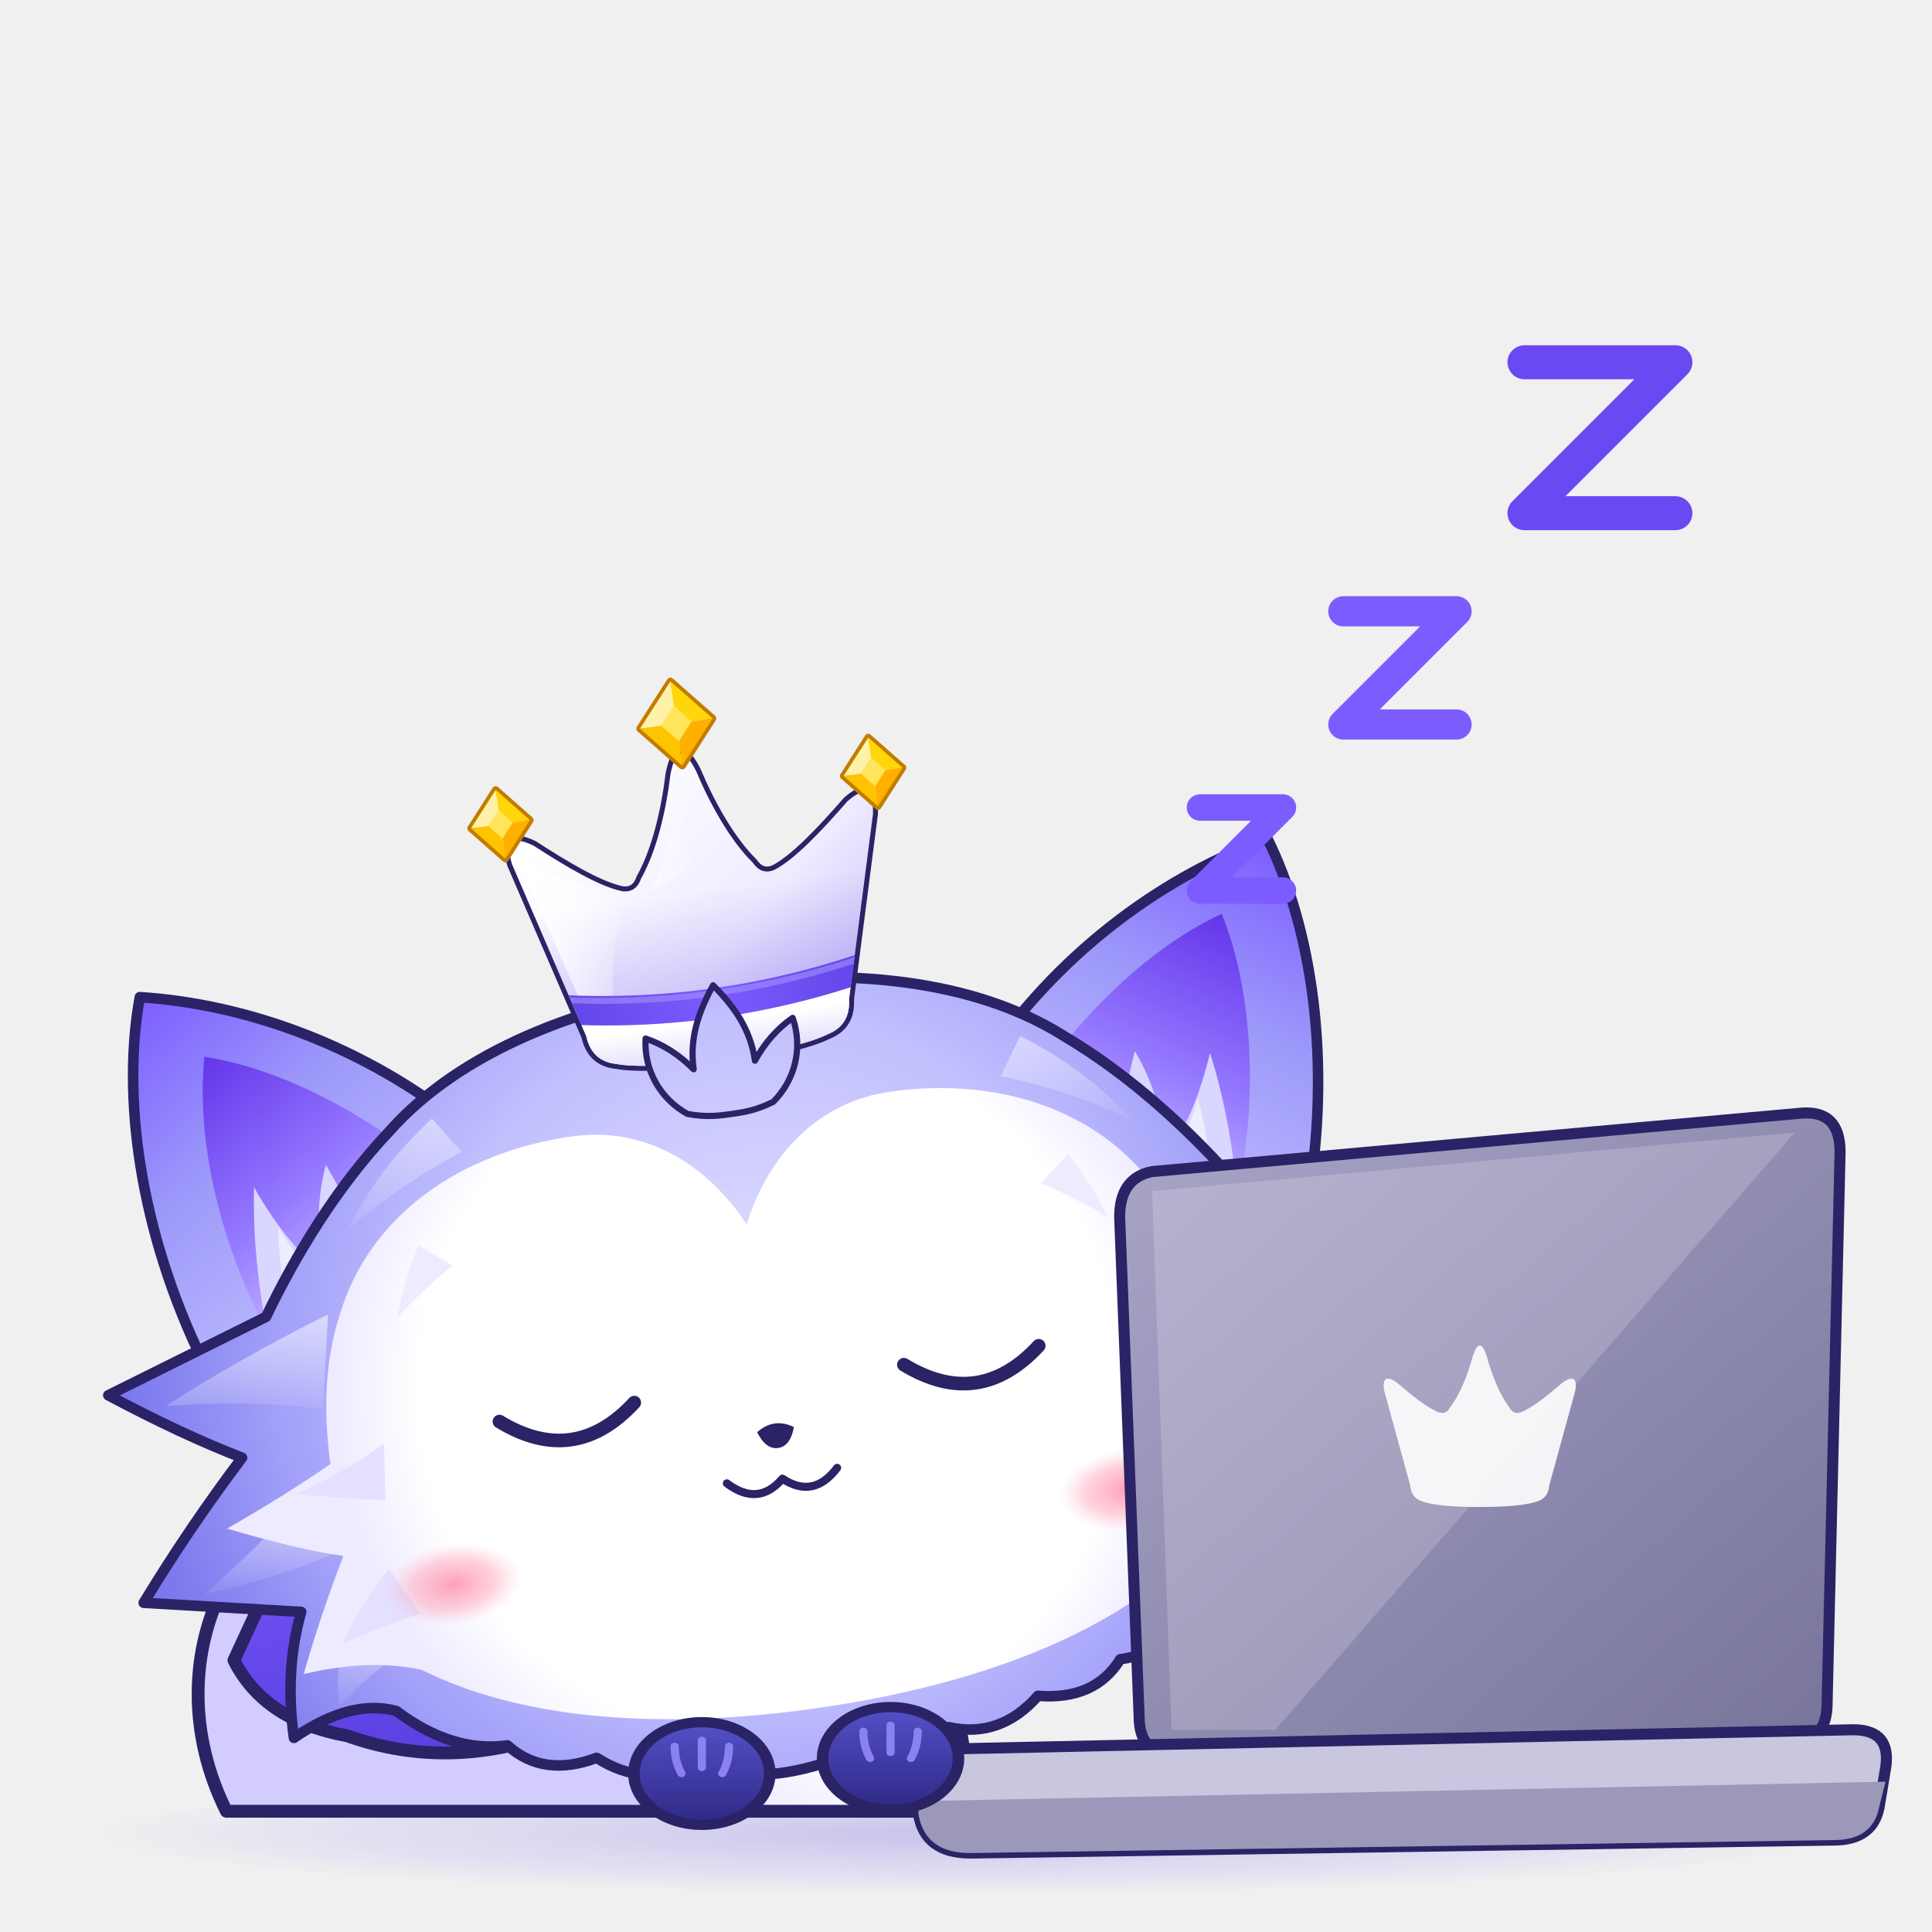
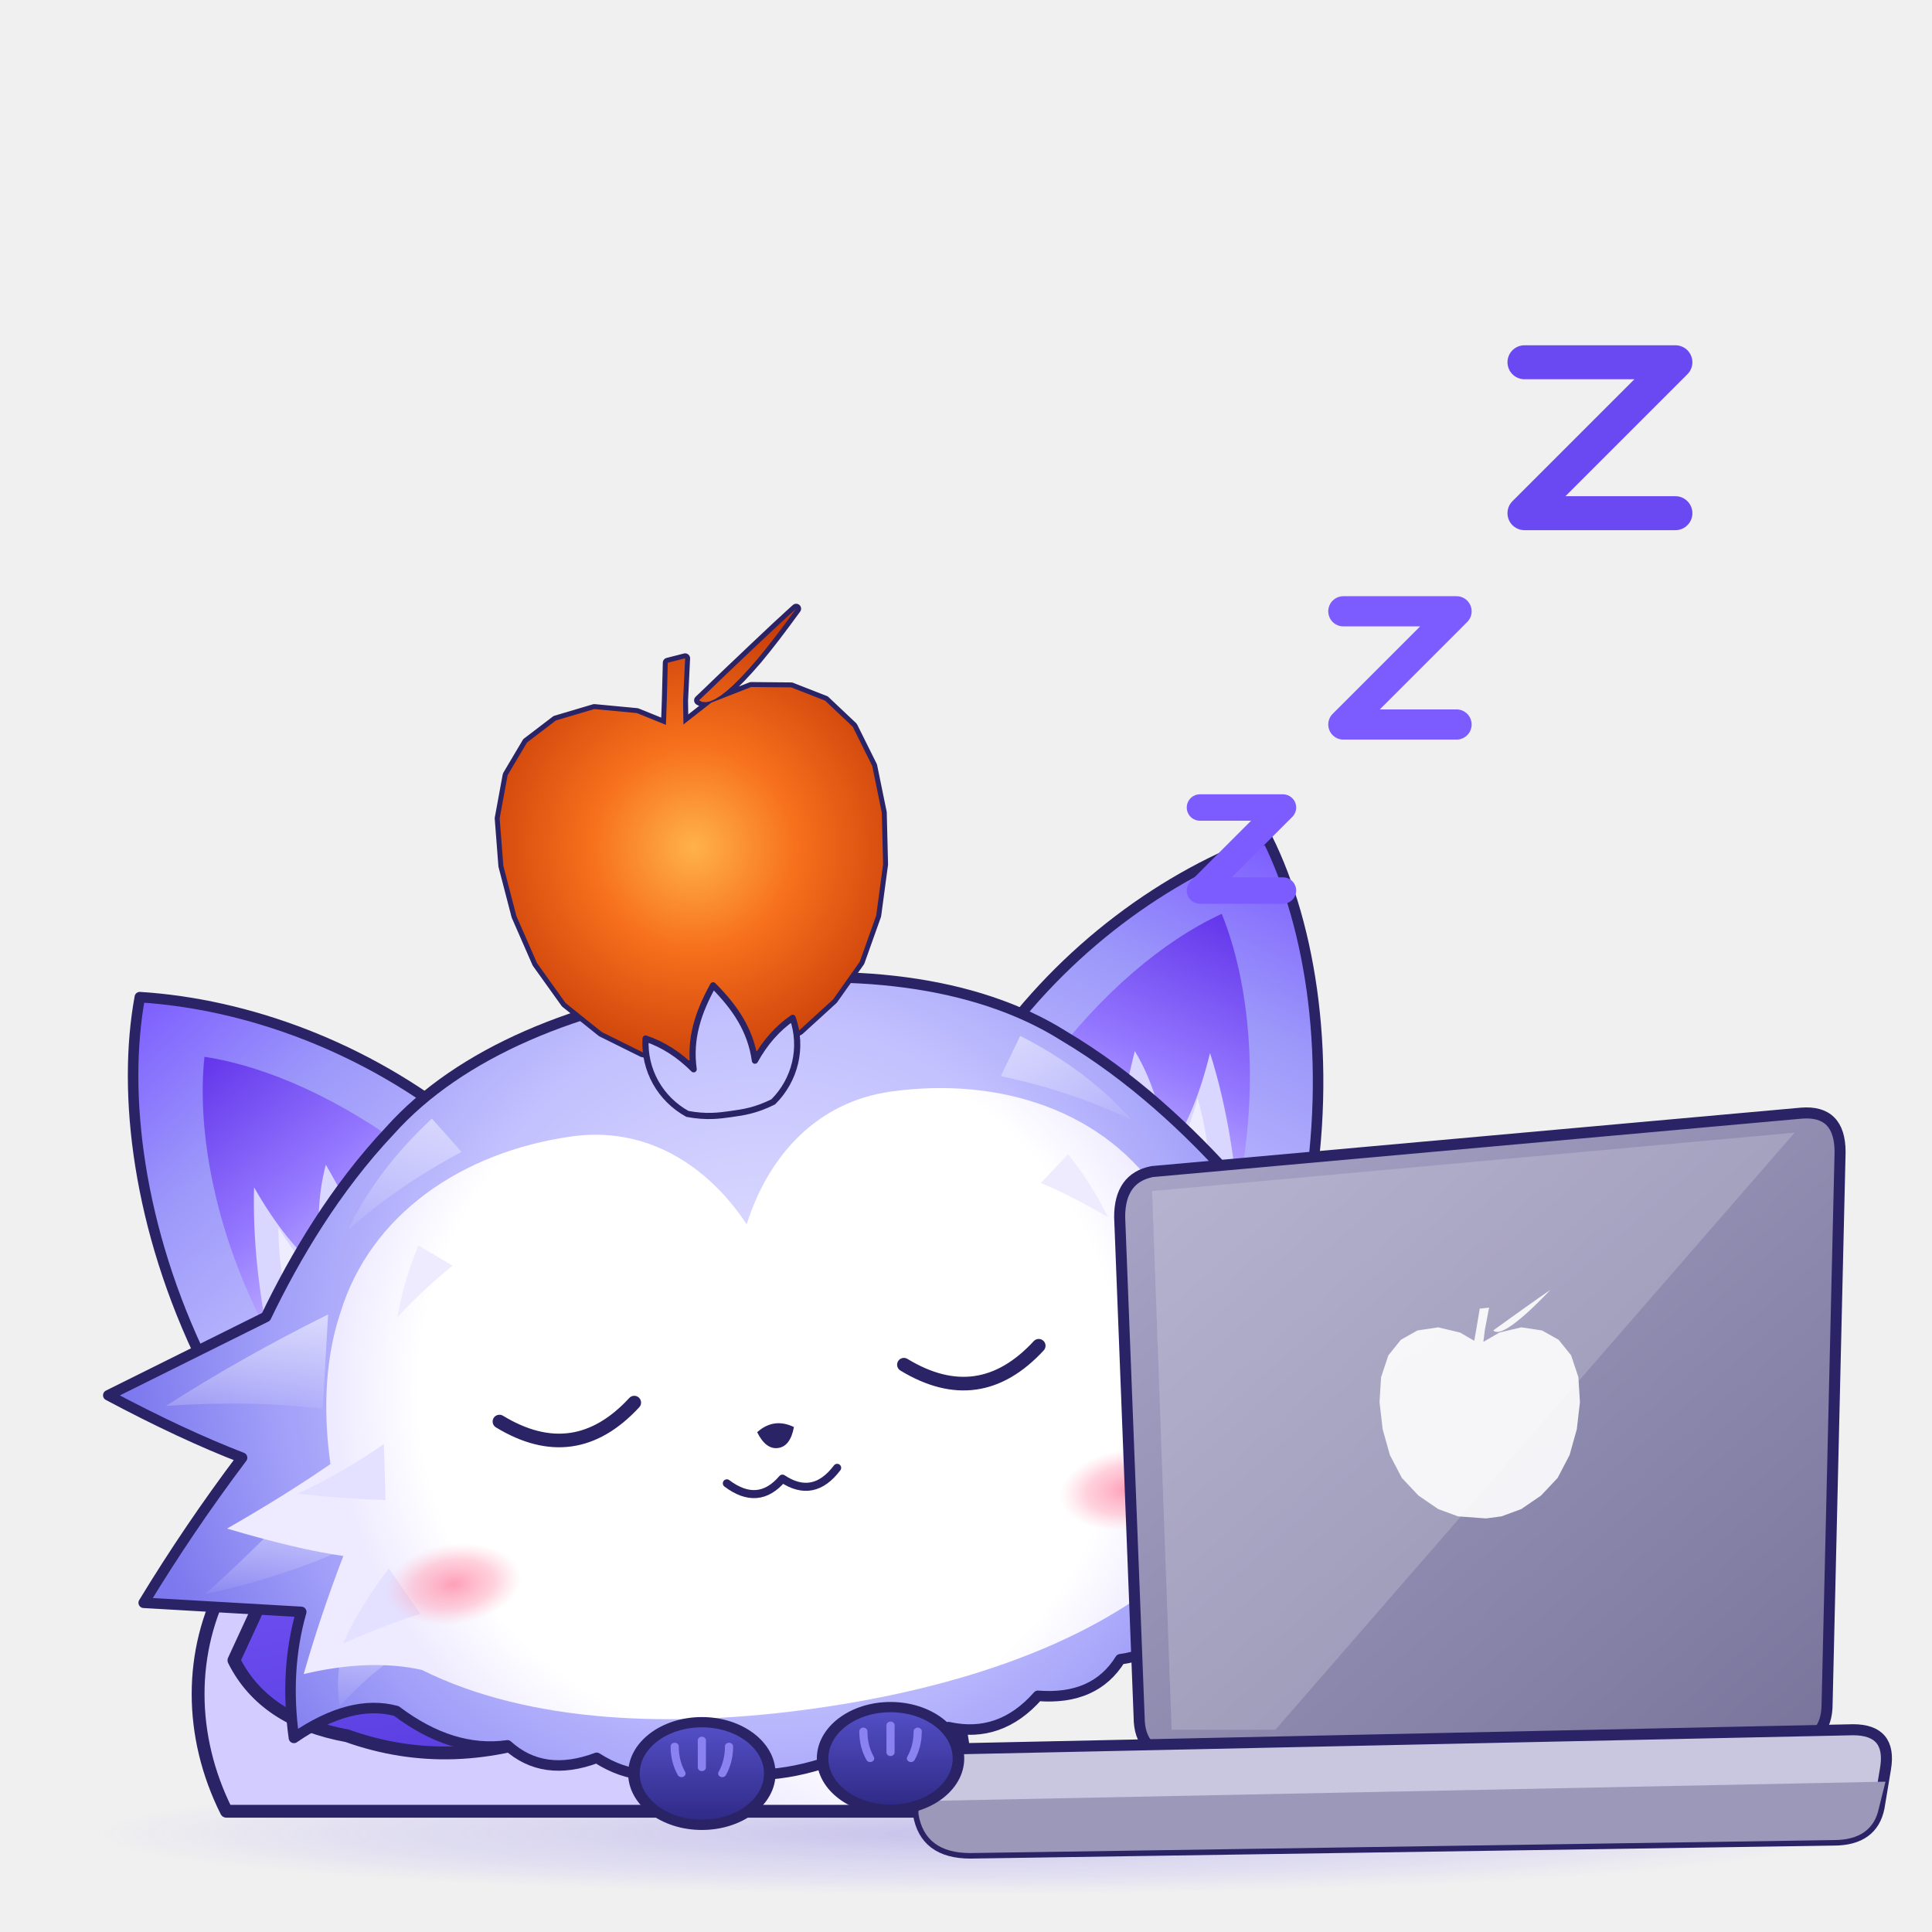
<svg xmlns="http://www.w3.org/2000/svg" viewBox="0 0 512 512" width="512" height="512" role="img">
  <defs>
    <radialGradient id="l-blush">
      <stop offset="0" stop-color="#FF8FAB" stop-opacity=".85" />
      <stop offset=".6" stop-color="#FFA3BA" stop-opacity=".5" />
      <stop offset="1" stop-color="#FFB8CA" stop-opacity="0" />
    </radialGradient>
    <radialGradient id="l-body" gradientUnits="userSpaceOnUse" cx="250" cy="392" r="108">
      <stop offset="0" stop-color="#fff" />
      <stop offset=".62" stop-color="#fff" />
      <stop offset=".88" stop-color="#ECE8FF" />
      <stop offset="1" stop-color="#D3CCFF" />
    </radialGradient>
    <linearGradient id="l-cape" x1="0" y1="0" x2=".35" y2="1">
      <stop offset="0" stop-color="#7C5CFF" />
      <stop offset="1" stop-color="#5B3FE0" />
    </linearGradient>
    <linearGradient id="l-capeHi" x1="0" y1="0" x2="0" y2="1">
      <stop offset="0" stop-color="#C2B3FF" stop-opacity=".95" />
      <stop offset="1" stop-color="#C2B3FF" stop-opacity="0" />
-     </linearGradient>
-     <linearGradient id="l-cb" x1="0" y1="0" x2="1" y2="1">
-       <stop offset=".15" stop-color="#fff" />
-       <stop offset=".6" stop-color="#EEEAFF" />
-       <stop offset="1" stop-color="#BDB1F5" />
-     </linearGradient>
-     <linearGradient id="l-cg" x1="0" y1="0" x2="1" y2="0">
-       <stop offset="0" stop-color="#fff" stop-opacity=".95" />
-       <stop offset="1" stop-color="#fff" stop-opacity="0" />
-     </linearGradient>
-     <clipPath id="l-ck">
-       <path d="M256 446C200 446 166 442 148 436Q124 430 122 404L72 222Q66 186 96 206C126 232 156 256 178 264Q192 268 199 254C219 228 234 188 243 154Q256 116 269 154C278 188 293 228 313 254Q320 268 334 264C356 256 386 232 416 206Q446 186 440 222L390 404Q388 430 364 436C346 442 312 446 256 446Z" />
-     </clipPath>
-     <linearGradient id="l-cr" x1="0" y1="0" x2="0" y2="1">
-       <stop offset=".3" stop-color="#fff" />
-       <stop offset="1" stop-color="#CFC6F7" />
-     </linearGradient>
-     <linearGradient id="l-cs" x1="0" y1="0" x2="0" y2="1">
-       <stop offset=".45" stop-color="#7D6BEB" stop-opacity="0" />
-       <stop offset=".78" stop-color="#7D6BEB" stop-opacity=".28" />
-     </linearGradient>
-     <linearGradient id="l-cv" x1="0" y1="0" x2="1" y2="0">
-       <stop offset="0" stop-color="#5B3FE0" />
-       <stop offset=".5" stop-color="#7C5CFF" />
-       <stop offset="1" stop-color="#5B3FE0" />
    </linearGradient>
    <linearGradient id="l-ear" gradientUnits="userSpaceOnUse" x1="70" y1="96" x2="150" y2="214">
      <stop offset="0" stop-color="#7C5CFF" />
      <stop offset=".4" stop-color="#9C98FA" />
      <stop offset="1" stop-color="#C9C8FF" />
    </linearGradient>
    <linearGradient id="l-earIn" gradientUnits="userSpaceOnUse" x1="88" y1="118" x2="140" y2="200">
      <stop offset="0" stop-color="#6234EA" />
      <stop offset=".55" stop-color="#9579FF" />
      <stop offset="1" stop-color="#CFC6FF" />
    </linearGradient>
    <radialGradient id="l-face" gradientUnits="userSpaceOnUse" cx="256" cy="250" r="142">
      <stop offset="0" stop-color="#fff" />
      <stop offset=".8" stop-color="#fff" />
      <stop offset="1" stop-color="#EEEAFF" />
    </radialGradient>
    <radialGradient id="l-fur" gradientUnits="userSpaceOnUse" cx="256" cy="236" r="206">
      <stop offset="0" stop-color="#E4E3FF" />
      <stop offset=".52" stop-color="#C2C0FE" />
      <stop offset=".78" stop-color="#A09EF8" />
      <stop offset="1" stop-color="#7C78EE" />
    </radialGradient>
    <linearGradient id="l-hi" x1="0" y1="0" x2="0" y2="1">
      <stop offset="0" stop-color="#fff" stop-opacity=".8" />
      <stop offset="1" stop-color="#fff" stop-opacity=".1" />
    </linearGradient>
    <linearGradient id="l-paw" x1="0" y1="0" x2="0" y2="1">
      <stop offset="0" stop-color="#5550C8" />
      <stop offset="1" stop-color="#2E2984" />
    </linearGradient>
    <radialGradient id="l-shadow">
      <stop offset="0" stop-color="#6F5FE0" stop-opacity=".32" />
      <stop offset=".7" stop-color="#8B7CF6" stop-opacity=".14" />
      <stop offset="1" stop-color="#8B7CF6" stop-opacity="0" />
    </radialGradient>
  </defs>
  <g transform="translate(0 10)">
    <ellipse cx="256" cy="476" rx="230" ry="16" fill="url(#l-shadow)" />
    <path fill="url(#l-body)" stroke="#2A2366" stroke-width="3.4" stroke-linejoin="round" stroke-linecap="round" d="M60 470C40 430 60 380 120 372C170 366 230 380 250 420L258 470Z" />
    <path fill="url(#l-cape)" stroke="#2A2366" stroke-width="3.4" stroke-linejoin="round" stroke-linecap="round" d="M74 404C96 372 160 360 214 378C236 390 248 410 254 440Q230 452 206 446Q180 458 150 448Q120 460 92 450Q70 446 62 430Z" />
    <path fill="url(#l-capeHi)" d="M90 396C120 376 170 370 208 384Q160 380 96 404Z" />
    <g transform="translate(-42 128) rotate(-8 256 300) scale(.82) translate(56 30)">
      <path fill="url(#l-ear)" stroke="#2A2366" stroke-width="3.4" stroke-linejoin="round" stroke-linecap="round" d="M170 152C142 122 106 103 72 96C62 126 61 170 76 216L156 200Z" />
      <path fill="url(#l-earIn)" d="M152 158C132 138 110 124 90 118C84 142 86 174 96 204C114 192 134 176 152 158Z" />
      <path fill="#D9D7FF" d="M98 214Q96 186 100 162Q108 182 118 192Q118 172 124 158Q132 178 136 192Q140 180 148 172Q150 190 146 208Z" />
      <path fill="#fff" opacity=".55" d="M106 206Q104 190 106 176Q112 190 120 198Z" />
      <g transform="matrix(-1 0 0 1 512 0)">
        <path fill="url(#l-ear)" stroke="#2A2366" stroke-width="3.4" stroke-linejoin="round" stroke-linecap="round" d="M170 152C142 122 106 103 72 96C62 126 61 170 76 216L156 200Z" />
        <path fill="url(#l-earIn)" d="M152 158C132 138 110 124 90 118C84 142 86 174 96 204C114 192 134 176 152 158Z" />
        <path fill="#D9D7FF" d="M98 214Q96 186 100 162Q108 182 118 192Q118 172 124 158Q132 178 136 192Q140 180 148 172Q150 190 146 208Z" />
        <path fill="#fff" opacity=".55" d="M106 206Q104 190 106 176Q112 190 120 198Z" />
      </g>
      <path fill="url(#l-fur)" stroke="#2A2366" stroke-width="3.4" stroke-linejoin="round" stroke-linecap="round" d="M256 118C212 118 172 128 146 150C126 166 110 186 98 204Q74 212 44 222Q66 238 84 248Q64 268 46 290Q76 296 96 300Q88 318 88 340Q108 330 122 336Q138 352 156 352Q166 364 184 360Q198 372 214 366Q232 376 256 372Q280 376 298 366Q314 372 328 360Q346 364 356 352Q374 352 390 336Q404 330 424 340Q424 318 416 300Q436 296 466 290Q448 268 428 248Q446 238 468 222Q438 212 414 204C402 186 386 166 366 150C340 128 300 118 256 118Z" />
      <path fill="url(#l-hi)" opacity=".7" d="M118 206Q88 216 62 228Q90 230 112 236Z" />
      <path fill="url(#l-hi)" opacity=".7" d="M394 206Q424 216 450 228Q422 230 400 236Z" />
      <path fill="url(#l-hi)" opacity=".7" d="M104 262Q84 278 66 290Q92 288 112 282Z" />
      <path fill="url(#l-hi)" opacity=".7" d="M408 262Q428 278 446 290Q420 288 400 282Z" />
      <path fill="url(#l-hi)" opacity=".6" d="M112 304Q104 318 104 332Q116 322 126 318Z" />
      <path fill="url(#l-hi)" opacity=".6" d="M400 304Q408 318 408 332Q396 322 386 318Z" />
      <path fill="url(#l-hi)" opacity=".6" d="M160 148Q140 162 128 180Q146 168 168 160Z" />
      <path fill="url(#l-hi)" opacity=".6" d="M352 148Q372 162 384 180Q366 168 344 160Z" />
      <path fill="url(#l-face)" d="M256 196C246 175 228 160 204 160C168 160 136 176 122 206C114 222 112 240 112 254Q96 262 76 270Q98 280 112 284Q102 302 94 320Q116 318 132 324C164 346 210 354 256 354C302 354 348 346 380 324Q396 318 418 320Q410 302 400 284Q414 280 436 270Q416 262 400 254C400 240 398 222 390 206C376 176 344 160 308 160C284 160 266 175 256 196Z" />
      <path fill="#E4E0FF" d="M130 250Q114 258 100 262Q116 266 128 268Z" />
      <path fill="#E4E0FF" d="M382 250Q398 258 412 262Q396 266 384 268Z" />
      <path fill="#E4E0FF" d="M126 290Q114 302 108 312Q122 308 134 306Z" />
      <path fill="#E4E0FF" d="M386 290Q398 302 404 312Q390 308 378 306Z" />
      <path fill="#EEEBFF" d="M150 188Q144 198 140 210Q150 202 160 196Z" />
      <path fill="#EEEBFF" d="M362 188Q368 198 372 210Q362 202 352 196Z" />
      <ellipse cx="146" cy="298" rx="22" ry="13" fill="url(#l-blush)" />
      <ellipse cx="366" cy="298" rx="22" ry="13" fill="url(#l-blush)" />
      <path fill="none" stroke="#2A2366" stroke-width="4.4" stroke-linecap="round" d="M168 248Q190 266 212 248" />
      <path fill="none" stroke="#2A2366" stroke-width="4.4" stroke-linecap="round" d="M344 248Q322 266 300 248" />
      <path fill="#2A2366" d="M250 263Q256 259 262 263Q260 269 256 269Q252 269 250 263Z" />
      <path fill="none" stroke="#2A2366" stroke-width="2.6" stroke-linejoin="round" stroke-linecap="round" d="M238 278Q247 287 256 279Q265 287 274 278" />
-       <g transform="matrix(0.32 0 0 0.32 174.08 -0.72)">
-         <path fill="none" stroke="#2A2366" stroke-width="10" stroke-linejoin="round" d="M256 446C200 446 166 442 148 436Q124 430 122 404L72 222Q66 186 96 206C126 232 156 256 178 264Q192 268 199 254C219 228 234 188 243 154Q256 116 269 154C278 188 293 228 313 254Q320 268 334 264C356 256 386 232 416 206Q446 186 440 222L390 404Q388 430 364 436C346 442 312 446 256 446Z" />
-         <g clip-path="url(#l-ck)">
-           <path fill="url(#l-cb)" d="M256 446C200 446 166 442 148 436Q124 430 122 404L72 222Q66 186 96 206C126 232 156 256 178 264Q192 268 199 254C219 228 234 188 243 154Q256 116 269 154C278 188 293 228 313 254Q320 268 334 264C356 256 386 232 416 206Q446 186 440 222L390 404Q388 430 364 436C346 442 312 446 256 446Z" />
-           <path fill="url(#l-cs)" d="M256 446C200 446 166 442 148 436Q124 430 122 404L72 222Q66 186 96 206C126 232 156 256 178 264Q192 268 199 254C219 228 234 188 243 154Q256 116 269 154C278 188 293 228 313 254Q320 268 334 264C356 256 386 232 416 206Q446 186 440 222L390 404Q388 430 364 436C346 442 312 446 256 446Z" />
-           <path fill="url(#l-cg)" d="M80 222Q140 256 186 272Q160 300 154 372L122 372Z" />
-           <path fill="url(#l-cg)" opacity=".6" d="M256 150Q238 220 206 268Q236 258 256 246Z" />
-           <path fill="url(#l-cr)" d="M60 380Q256 428 452 380L452 470L60 470Z" />
-           <path fill="url(#l-cv)" d="M60 350Q256 398 452 350L452 380Q256 428 60 380Z" />
-           <path fill="#A996FF" opacity=".55" d="M60 352Q256 400 452 352L452 358Q256 406 60 358Z" />
-         </g>
-         <path fill="none" stroke="#C27C00" stroke-width="7.5" stroke-linejoin="round" d="M256 61 293 104 256 147 219 104Z" />
-         <path fill="#FFF1A8" d="M219 104 256 61 256 104Z" />
-         <path fill="#FFD60A" d="M256 61 293 104 256 104Z" />
-         <path fill="#FFC300" d="M219 104 256 104 256 147Z" />
-         <path fill="#FFB000" d="M256 104 293 104 256 147Z" />
-         <path fill="#FFE45C" d="M256 85.94 271.54 104 256 122.06 240.46 104Z" />
-         <path fill="none" stroke="#C27C00" stroke-width="7.5" stroke-linejoin="round" d="M66 145 96 180 66 215 36 180Z" />
-         <path fill="#FFF1A8" d="M36 180 66 145 66 180Z" />
-         <path fill="#FFD60A" d="M66 145 96 180 66 180Z" />
-         <path fill="#FFC300" d="M36 180 66 180 66 215Z" />
-         <path fill="#FFB000" d="M66 180 96 180 66 215Z" />
-         <path fill="#FFE45C" d="M66 165.3 78.6 180 66 194.7 53.4 180Z" />
-         <path fill="none" stroke="#C27C00" stroke-width="7.5" stroke-linejoin="round" d="M446 145 476 180 446 215 416 180Z" />
-         <path fill="#FFF1A8" d="M416 180 446 145 446 180Z" />
-         <path fill="#FFD60A" d="M446 145 476 180 446 180Z" />
-         <path fill="#FFC300" d="M416 180 446 180 446 215Z" />
-         <path fill="#FFB000" d="M446 180 476 180 446 215Z" />
-         <path fill="#FFE45C" d="M446 165.3 458.6 180 446 194.7 433.4 180Z" />
+       <g transform="matrix(0.32 0 0 0.32 174.08 -7.76)">
+         <defs>
+           <radialGradient id="l-appleg" gradientUnits="userSpaceOnUse" cx="256" cy="252" r="246">
+             <stop offset="0" stop-color="#FFB24A" />
+             <stop offset=".42" stop-color="#F7701C" />
+             <stop offset="1" stop-color="#C43A08" />
+           </radialGradient>
+         </defs>
+         <path fill="none" stroke="#2A2366" stroke-width="10" stroke-linejoin="round" d="M256.0 132.0 294.0 110.0 336.0 100.0 376.0 106.0 408.0 124.0 432.0 154.0 446.0 196.0 449.0 244.0 443.0 296.0 429.0 346.0 406.0 390.0 374.0 424.0 336.0 450.0 298.0 464.0 268.0 468.0 214.0 464.0 176.0 450.0 138.0 424.0 106.0 390.0 83.0 346.0 69.0 296.0 63.0 244.0 66.0 196.0 80.0 154.0 104.0 124.0 136.0 106.0 176.0 100.0 218.0 110.0Z M244.0 134.0 250.0 100.0 256.0 64.0 274.0 62.0 266.0 104.0 262.0 136.0Z M282.0 106.0 294.0 97.4 305.3 89.2 316.0 81.5 326.1 74.3 335.5 67.6 344.3 61.3 352.5 55.5 360.0 50.2 366.9 45.3 373.2 40.9 378.9 37.0 383.9 33.5 388.3 30.5 392.0 28.0 379.2 41.1 367.2 53.1 356.0 63.9 345.5 73.6 335.7 82.0 326.7 89.3 318.5 95.5 311.0 100.5 304.3 104.3 298.3 107.0 293.1 108.5 288.7 108.8 284.9 108.0Z" />
+         <path fill="url(#l-appleg)" d="M256.0 132.0 294.0 110.0 336.0 100.0 376.0 106.0 408.0 124.0 432.0 154.0 446.0 196.0 449.0 244.0 443.0 296.0 429.0 346.0 406.0 390.0 374.0 424.0 336.0 450.0 298.0 464.0 268.0 468.0 214.0 464.0 176.0 450.0 138.0 424.0 106.0 390.0 83.0 346.0 69.0 296.0 63.0 244.0 66.0 196.0 80.0 154.0 104.0 124.0 136.0 106.0 176.0 100.0 218.0 110.0Z M244.0 134.0 250.0 100.0 256.0 64.0 274.0 62.0 266.0 104.0 262.0 136.0Z M282.0 106.0 294.0 97.4 305.3 89.2 316.0 81.5 326.1 74.3 335.5 67.6 344.3 61.3 352.5 55.5 360.0 50.2 366.9 45.3 373.2 40.9 378.9 37.0 383.9 33.5 388.3 30.5 392.0 28.0 379.2 41.1 367.2 53.1 356.0 63.9 345.5 73.6 335.7 82.0 326.7 89.3 318.5 95.5 311.0 100.5 304.3 104.3 298.3 107.0 293.1 108.5 288.7 108.8 284.9 108.0Z" />
      </g>
      <path fill="url(#l-fur)" stroke="#2A2366" stroke-width="2" stroke-linejoin="round" d="M256 118C250 126 246 134 246 144Q240 136 232 132C230 142 234 152 242 158C248 160 252 160 256 160C260 160 264 160 270 158C278 152 282 142 280 132Q272 136 266 144C266 134 262 126 256 118Z" />
    </g>
    <g transform="translate(80 70) scale(.86)">
      <linearGradient id="l-lid" x1="0" y1="0" x2="1" y2="1">
        <stop offset="0" stop-color="#A9A6C8" />
        <stop offset="1" stop-color="#77739A" />
      </linearGradient>
      <path fill="url(#l-lid)" stroke="#2A2366" stroke-width="3.4" stroke-linejoin="round" stroke-linecap="round" d="M262 268L462 250Q474 249 474 262L470 432Q470 444 458 444L270 448Q258 448 258 436L252 282Q252 270 262 268Z" />
      <path fill="#fff" opacity=".18" d="M262 274L460 256L300 440L268 440Z" />
      <path fill="#C9C6E0" stroke="#2A2366" stroke-width="3.4" stroke-linejoin="round" stroke-linecap="round" d="M196 446L478 440Q490 440 488 452L486 464Q484 474 472 474L206 478Q192 478 190 466L188 456Q188 446 196 446Z" />
      <path fill="#9C98BA" d="M190 462L488 456L486 464Q484 474 472 474L206 478Q192 478 190 466Z" />
      <g transform="matrix(.16 0 0 .16 322 300)" fill="#fff" opacity=".9">
-         <path d="M256 446C200 446 166 442 148 436Q124 430 122 404L72 222Q66 186 96 206C126 232 156 256 178 264Q192 268 199 254C219 228 234 188 243 154Q256 116 269 154C278 188 293 228 313 254Q320 268 334 264C356 256 386 232 416 206Q446 186 440 222L390 404Q388 430 364 436C346 442 312 446 256 446Z" />
+         <path d="M256.0 132.0 294.0 110.0 336.0 100.0 376.0 106.0 408.0 124.0 432.0 154.0 446.0 196.0 449.0 244.0 443.0 296.0 429.0 346.0 406.0 390.0 374.0 424.0 336.0 450.0 298.0 464.0 268.0 468.0 214.0 464.0 176.0 450.0 138.0 424.0 106.0 390.0 83.0 346.0 69.0 296.0 63.0 244.0 66.0 196.0 80.0 154.0 104.0 124.0 136.0 106.0 176.0 100.0 218.0 110.0Z M244.0 134.0 250.0 100.0 256.0 64.0 274.0 62.0 266.0 104.0 262.0 136.0Z M282.0 106.0 294.0 97.4 305.3 89.2 316.0 81.5 326.1 74.3 335.5 67.6 344.3 61.3 352.5 55.5 360.0 50.2 366.9 45.3 373.2 40.9 378.9 37.0 383.9 33.5 388.3 30.5 392.0 28.0 379.2 41.1 367.2 53.1 356.0 63.9 345.5 73.6 335.7 82.0 326.7 89.3 318.5 95.5 311.0 100.5 304.3 104.3 298.3 107.0 293.1 108.5 288.7 108.8 284.9 108.0Z" />
      </g>
    </g>
    <g transform="translate(236 456) scale(.9 .8)">
      <ellipse cx="0" cy="0" rx="20" ry="17" fill="url(#l-paw)" stroke="#2A2366" stroke-width="3.4" stroke-linejoin="round" stroke-linecap="round" />
      <path fill="none" stroke="#8A82F0" stroke-width="2.4" stroke-linecap="round" d="M-8 -9Q-8 -4 -6 0M0 -11V-2M8 -9Q8 -4 6 0" />
    </g>
    <g transform="translate(186 460) scale(.9 .8)">
      <ellipse cx="0" cy="0" rx="20" ry="17" fill="url(#l-paw)" stroke="#2A2366" stroke-width="3.4" stroke-linejoin="round" stroke-linecap="round" />
      <path fill="none" stroke="#8A82F0" stroke-width="2.4" stroke-linecap="round" d="M-8 -9Q-8 -4 -6 0M0 -11V-2M8 -9Q8 -4 6 0" />
    </g>
  </g>
  <path fill="none" stroke="#7C5CFF" stroke-width="7" stroke-linejoin="round" stroke-linecap="round" d="M318 214 340 214 318 236 340 236" />
  <path fill="none" stroke="#7C5CFF" stroke-width="8" stroke-linejoin="round" stroke-linecap="round" d="M356 162 386 162 356 192 386 192" />
  <path fill="none" stroke="#6A48F2" stroke-width="9" stroke-linejoin="round" stroke-linecap="round" d="M404 96 444 96 404 136 444 136" />
</svg>
